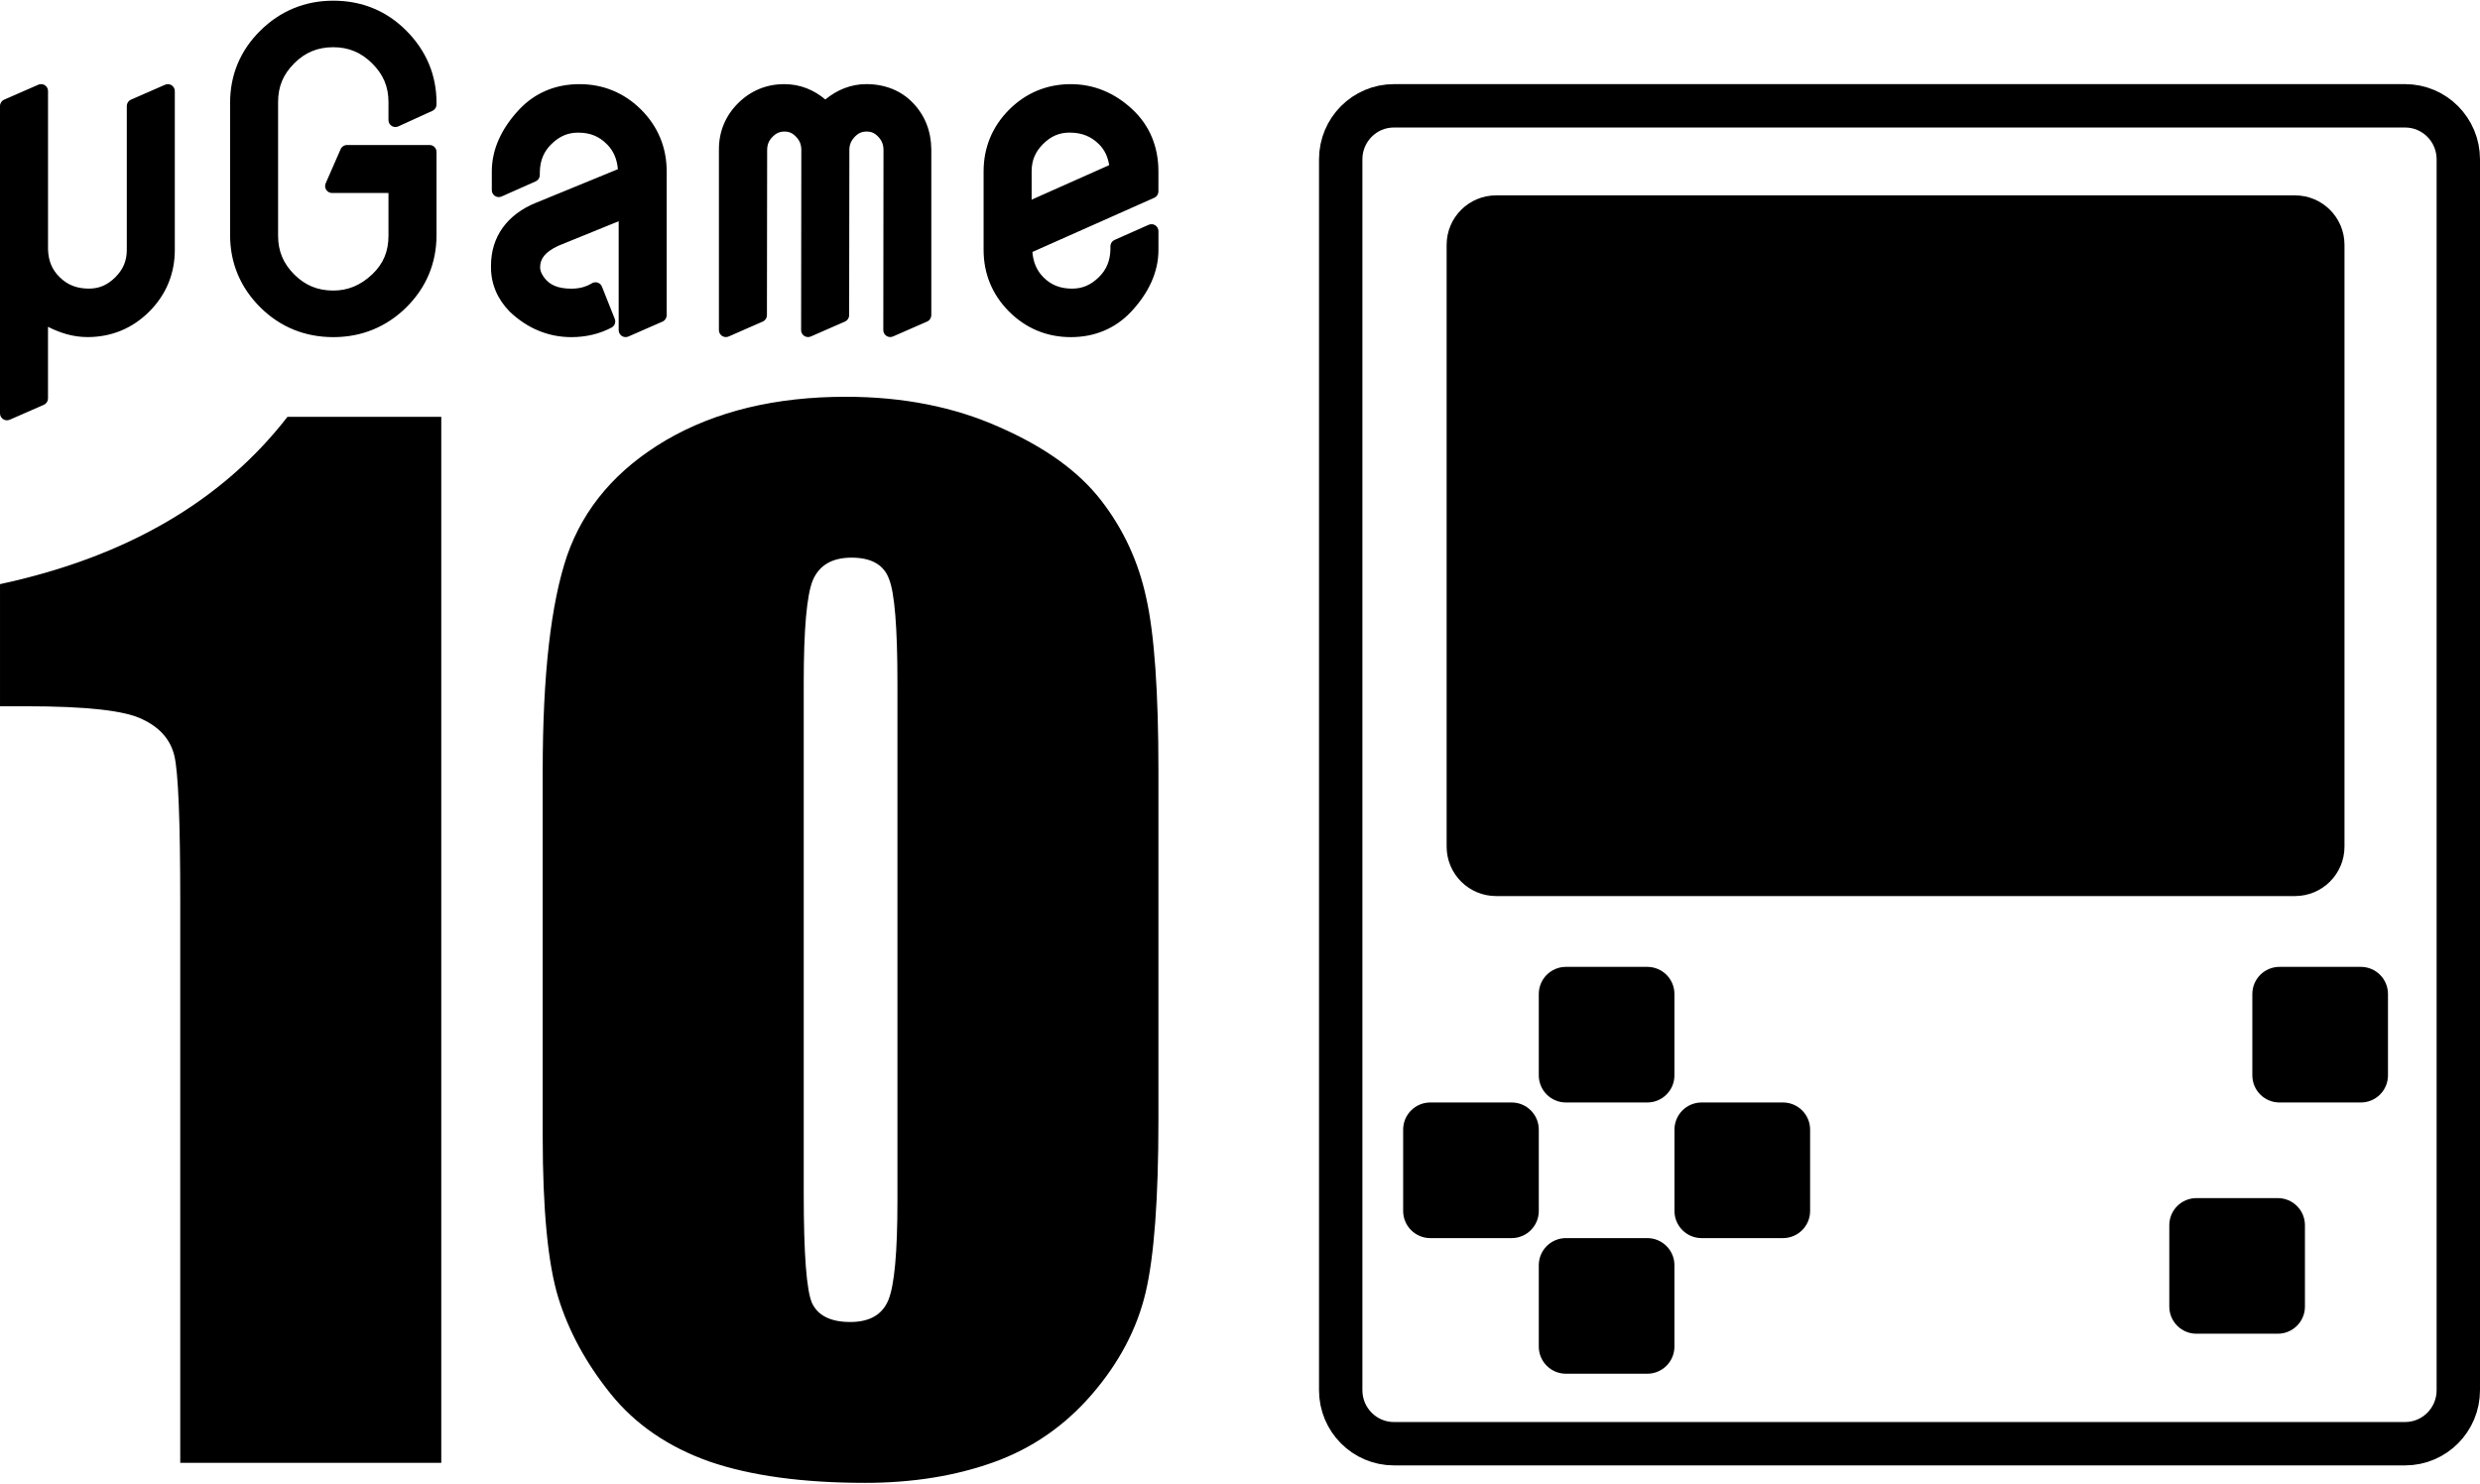
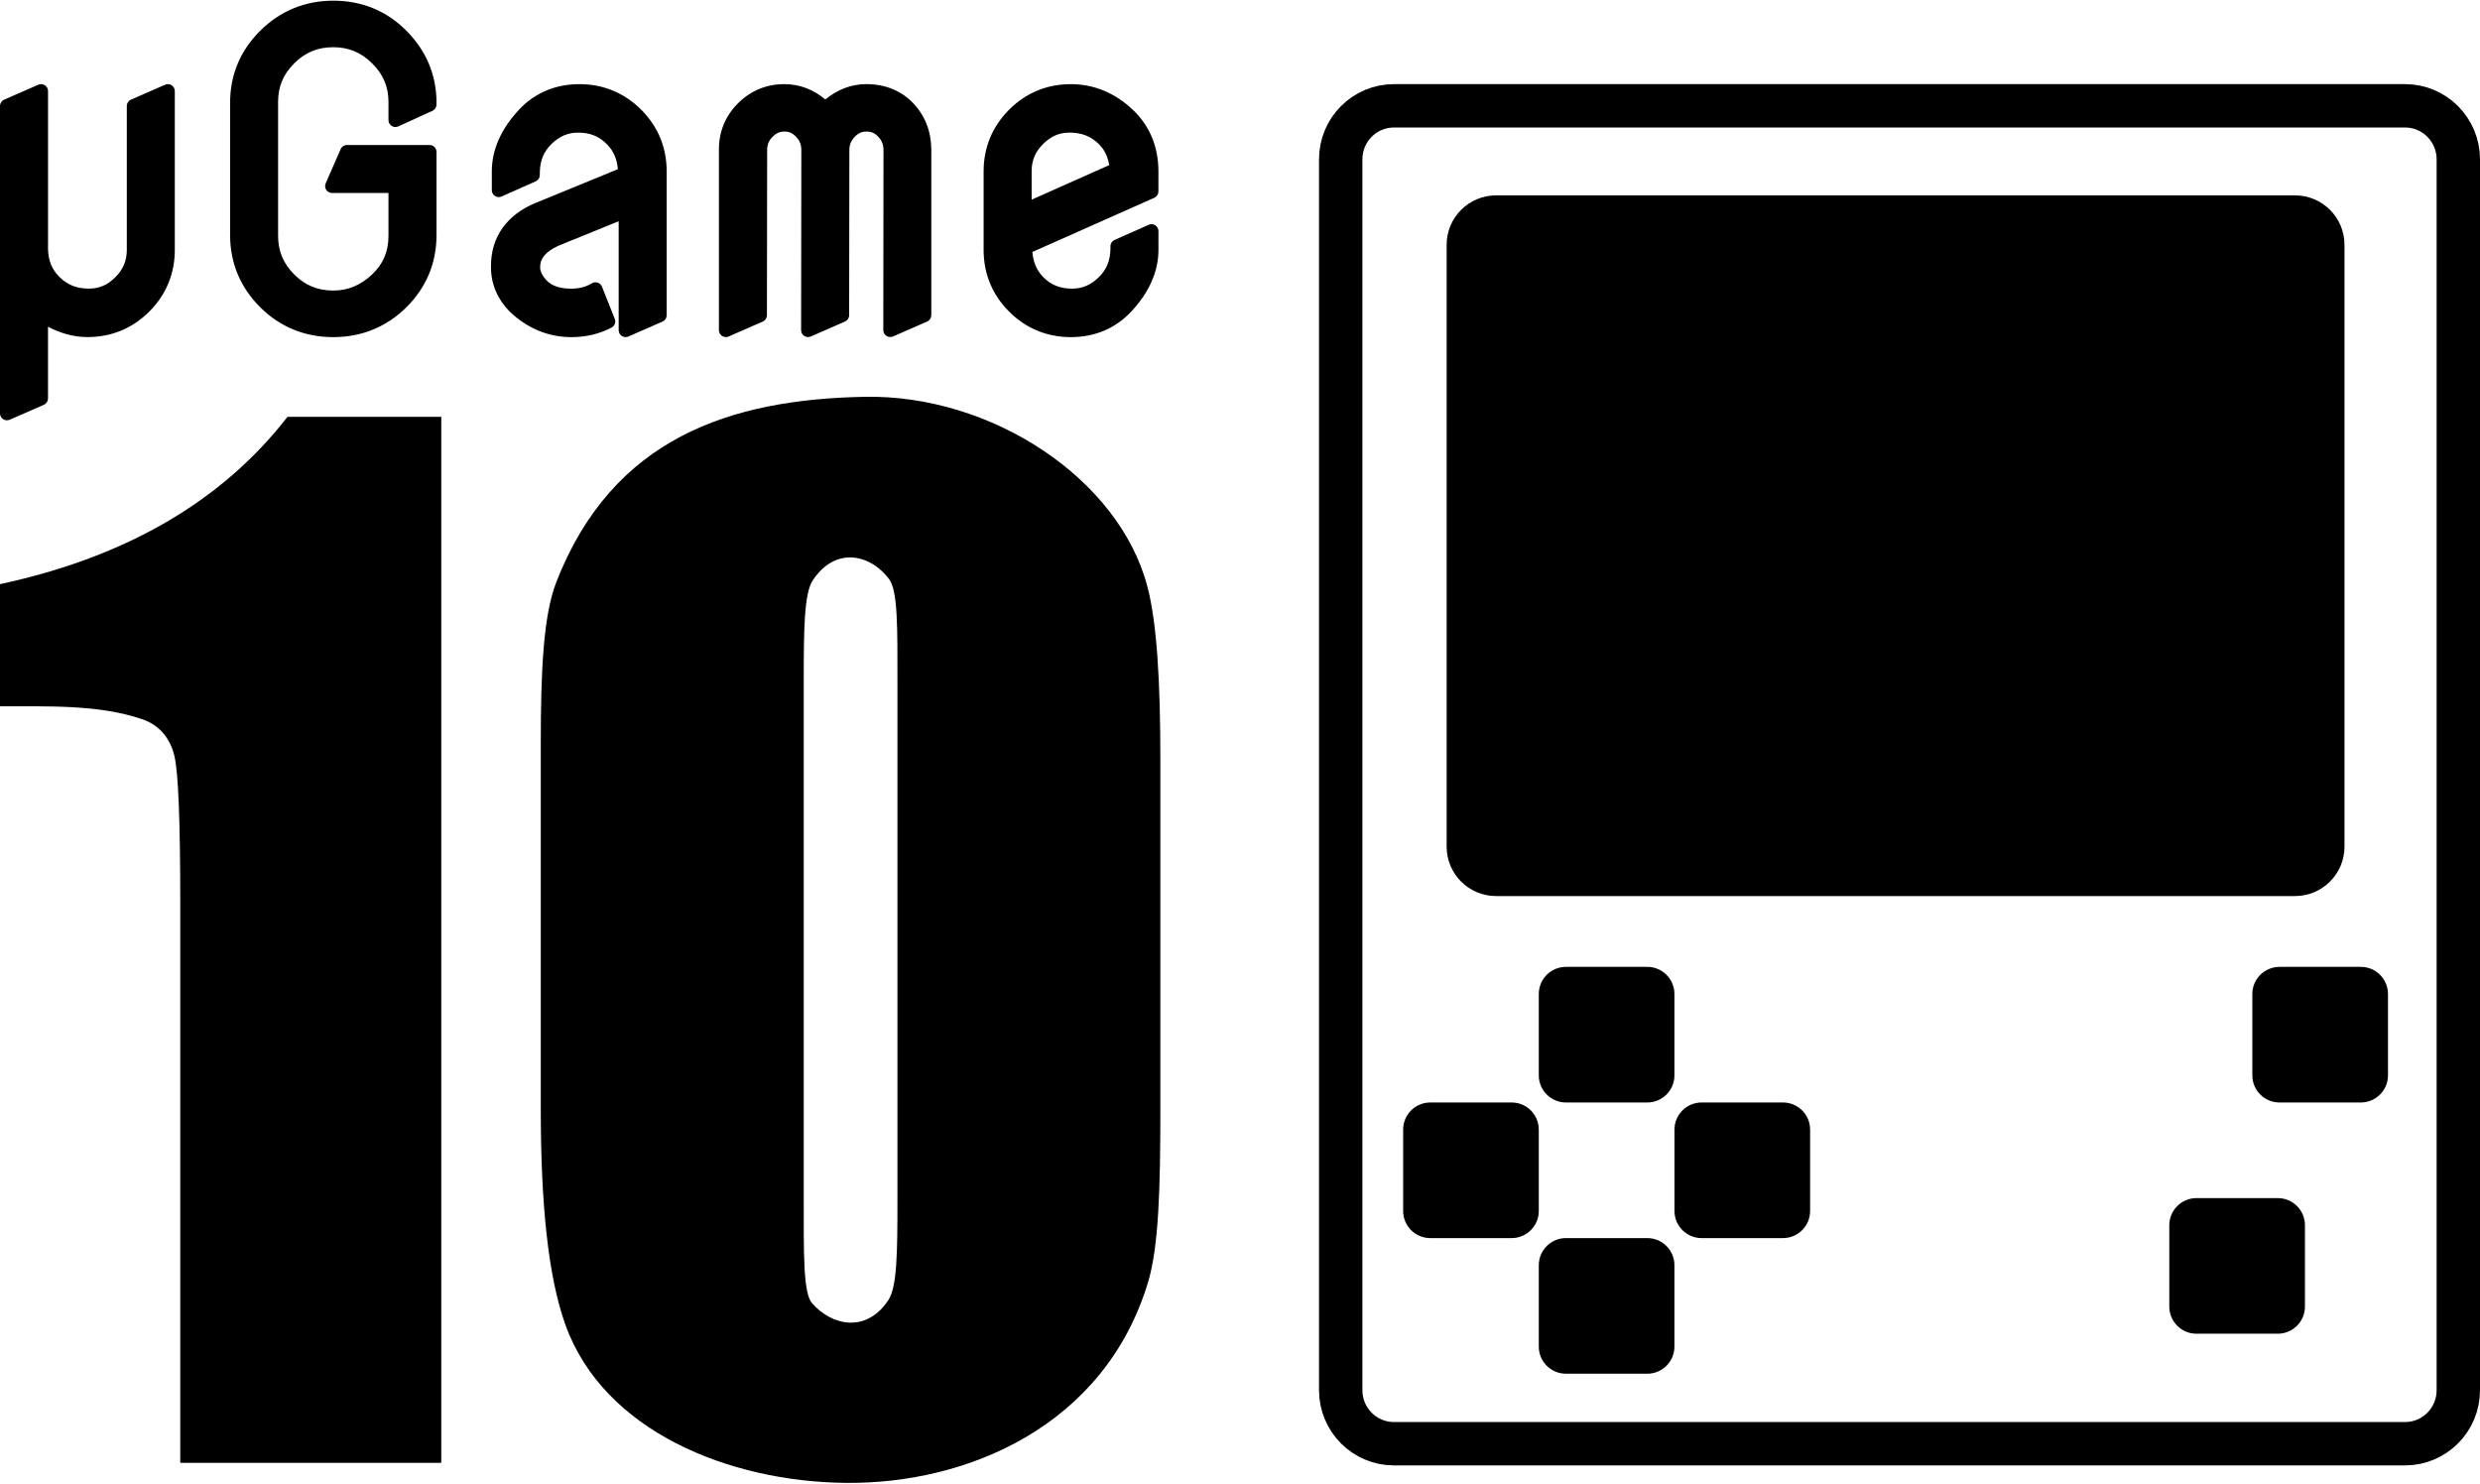
<svg xmlns="http://www.w3.org/2000/svg" version="1.2" x="0in" y="0in" width="1.125in" height="0.673in" viewBox="0 0 81.024 48.426" id="svg4148">
  <defs id="defs4152">
    <defs id="defs4" />
    <defs id="defs2" />
  </defs>
+   <path id="path1129" d="m 9.393,13.596 c -2.139,2.758 -5.269,4.58 -9.393,5.467 v 3.99 C 1.553,23.06 3.22,22.989 4.644,23.475 c 0.602,0.205 0.928,0.668 1.055,1.203 0.127,0.535 0.19,2.125 0.19,4.771 V 47.771 H 14.417 V 13.596 Z" style="font-style:normal;font-variant:normal;font-weight:normal;font-stretch:condensed;font-size:43.231px;line-height:67.548px;font-family:Impact;-inkscape-font-specification:'Impact, Condensed';font-variant-ligatures:normal;font-variant-caps:normal;font-variant-numeric:normal;font-feature-settings:normal;text-align:start;letter-spacing:0px;word-spacing:0px;writing-mode:lr-tb;text-anchor:start;fill:#000000;fill-opacity:1;stroke:none;stroke-width:0.75px;stroke-linecap:butt;stroke-linejoin:miter;stroke-opacity:1" />
+   <path style="font-style:normal;font-variant:normal;font-weight:normal;font-stretch:condensed;font-size:43.231px;line-height:67.548px;font-family:Impact;-inkscape-font-specification:'Impact, Condensed';font-variant-ligatures:normal;font-variant-caps:normal;font-variant-numeric:normal;font-feature-settings:normal;text-align:start;letter-spacing:0px;word-spacing:0px;writing-mode:lr-tb;text-anchor:start;fill:#000000;fill-opacity:1;stroke:none;stroke-width:1px;stroke-linecap:butt;stroke-linejoin:miter;stroke-opacity:1" d="M 37.686 17.256 C 31.815 17.361 26.68 19.044 24.232 25.334 C 23.671 26.778 23.557 29.161 23.557 32.369 L 23.557 48.271 C 23.557 52.456 23.885 55.599 24.627 57.672 C 26.29 62.319 31.768 64.519 36.842 64.568 C 42.16 64.621 48.137 62.069 50.014 55.814 C 50.478 54.267 50.547 51.724 50.547 48.271 L 50.547 33.074 C 50.547 29.622 50.395 27.099 49.984 25.531 C 48.743 20.788 43.154 17.158 37.686 17.256 z M 37.127 24.256 C 37.732 24.291 38.317 24.648 38.727 25.193 C 39.116 25.712 39.094 27.304 39.094 29.725 L 39.094 52.297 C 39.094 54.53 39.079 56.027 38.699 56.604 C 37.762 58.027 36.269 57.755 35.377 56.744 C 34.982 56.297 35.012 54.605 35.012 51.959 L 35.012 29.725 C 35.012 27.379 35.026 25.826 35.406 25.25 C 35.896 24.509 36.522 24.221 37.127 24.256 z " transform="matrix(0.7500003,0,0,0.7500003,-2.0411077e-4,0)" id="path1131" />
  <g id="layer1" transform="matrix(-0.9659258,-0.258819,-0.258819,0.9659258,113.325,69.90858)">
    <g transform="scale(0.2645833)" id="g23">
      <g id="g21" />
    </g>
  </g>
  <g style="stroke-width:0" transform="matrix(0,1,1.77165,0,33.51985,77.92744)" id="g1066">
    <g id="g1064">
      <g id="g1062">
        <g gorn="0.3.0.0.0.1.0.0" id="g1060" style="stroke-width:0">
          <g gorn="0.3.0.0.0.1.0.0.0" id="g4" style="stroke-width:0" />
        </g>
      </g>
    </g>
  </g>
  <g style="stroke-width:0" transform="matrix(-1,0,0,1.77165,63.36305,49.47394)" id="g1075">
    <g id="g1073">
      <g id="g1071">
        <g gorn="0.3.0.0.0.2.0.0" id="g11" style="stroke-width:0">
          <g gorn="0.3.0.0.0.2.0.0.0" id="g9" style="stroke-width:0" />
        </g>
      </g>
    </g>
  </g>
  <g style="stroke-width:0" transform="matrix(-1,0,0,1.77165,63.36305,68.58884)" id="g1086">
    <g id="g1084">
      <g id="g1082">
        <g gorn="0.3.0.0.0.4.0.0" id="g17" style="stroke-width:0">
          <g gorn="0.3.0.0.0.4.0.0.0" id="g15" style="stroke-width:0" />
        </g>
      </g>
    </g>
  </g>
  <g style="stroke-width:0" transform="matrix(0,1,1.77165,0,24.44899,83.59674)" id="g1099">
    <g id="g1097">
      <g id="g1095">
        <g gorn="0.3.0.0.0.6.0.0" id="g1093" style="stroke-width:0">
          <g gorn="0.3.0.0.0.6.0.0.0" id="g1091" style="stroke-width:0" />
        </g>
      </g>
    </g>
  </g>
  <g style="stroke-width:0" transform="matrix(-1,0,0,1.77165,63.36305,59.03124)" id="g1110">
    <g id="g1108">
      <g id="g1106">
        <g gorn="0.3.0.0.0.8.0.0" id="g29" style="stroke-width:0">
          <g gorn="0.3.0.0.0.8.0.0.0" id="g27" style="stroke-width:0" />
        </g>
      </g>
    </g>
  </g>
  <g style="stroke-width:0" transform="matrix(-1,0,0,-1.77165,63.36305,101.5157)" id="g1121">
    <g id="g1119">
      <g id="g1117">
        <g gorn="0.3.0.0.0.10.0.0" id="g35" style="stroke-width:0">
          <g gorn="0.3.0.0.0.10.0.0.0" id="g33" style="stroke-width:0" />
        </g>
      </g>
    </g>
  </g>
  <g style="stroke-width:0" transform="matrix(0,1,1.77165,0,28.98445,80.76204)" id="g1132">
    <g id="g1130">
      <g id="g1128">
        <g gorn="0.3.0.0.0.12.0.0" id="g41" style="stroke-width:0">
          <g gorn="0.3.0.0.0.12.0.0.0" id="g39" style="stroke-width:0" />
        </g>
      </g>
    </g>
  </g>
  <g style="stroke-width:0" transform="matrix(0,1,1.77165,0,19.91355,86.43139)" id="g1142">
    <g id="g1140">
      <g id="g1138">
        <g gorn="0.3.0.0.0.14.0.0" id="g47" style="stroke-width:0">
          <g gorn="0.3.0.0.0.14.0.0.0" id="g45" style="stroke-width:0" />
        </g>
      </g>
    </g>
  </g>
  <g style="stroke-width:0" transform="matrix(0,-1,-1.77165,0,60.85195,77.36454)" id="g1153">
    <g id="g1151">
      <g id="g1149">
        <g gorn="0.3.0.0.0.15.0.0" id="g1147" style="stroke-width:0">
          <g gorn="0.3.0.0.0.15.0.0.0" id="g1145" style="stroke-width:0" />
        </g>
      </g>
    </g>
  </g>
  <g style="stroke-width:0" transform="matrix(-1,0,0,1.77165,63.36305,54.25264)" id="g1163">
    <g id="g1161">
      <g id="g1159">
        <g gorn="0.3.0.0.0.16.0.0" id="g1157" style="stroke-width:0">
          <g gorn="0.3.0.0.0.16.0.0.0" id="g55" style="stroke-width:0" />
        </g>
      </g>
    </g>
  </g>
  <g style="stroke-width:0" transform="matrix(0,-1,-1.77165,0,63.11965,78.78184)" id="g1172">
    <g id="g1170">
      <g id="g1168">
        <g gorn="0.3.0.0.0.17.0.0" id="g62" style="stroke-width:0">
          <g gorn="0.3.0.0.0.17.0.0.0" id="g60" style="stroke-width:0" />
        </g>
      </g>
    </g>
  </g>
  <g style="stroke-width:0" transform="matrix(-1,0,0,1.77165,63.36305,63.81014)" id="g1183">
    <g id="g1181">
      <g id="g1179">
        <g gorn="0.3.0.0.0.18.0.0" id="g1177" style="stroke-width:0">
          <g gorn="0.3.0.0.0.18.0.0.0" id="g1175" style="stroke-width:0" />
        </g>
      </g>
    </g>
  </g>
  <g style="stroke-width:0" transform="matrix(0,-1,-1.77165,0,65.38735,80.19914)" id="g1192">
    <g id="g1190">
      <g id="g1188">
        <g gorn="0.3.0.0.0.19.0.0" id="g72" style="stroke-width:0">
          <g gorn="0.3.0.0.0.19.0.0.0" id="g70" style="stroke-width:0" />
        </g>
      </g>
    </g>
  </g>
  <g style="stroke-width:0" transform="matrix(-1,0,0,1.77165,63.36305,73.36754)" id="g1201">
    <g id="g1199">
      <g id="g1197">
        <g gorn="0.3.0.0.0.20.0.0" id="g77" style="stroke-width:0">
          <g gorn="0.3.0.0.0.20.0.0.0" id="g75" style="stroke-width:0" />
        </g>
      </g>
    </g>
  </g>
  <g style="stroke-width:0" transform="matrix(0,-1,-1.77165,0,67.65505,81.61644)" id="g1210">
    <g id="g1208">
      <g id="g1206">
        <g gorn="0.3.0.0.0.21.0.0" id="g82" style="stroke-width:0">
          <g gorn="0.3.0.0.0.21.0.0.0" id="g80" style="stroke-width:0" />
        </g>
      </g>
    </g>
  </g>
  <g style="stroke-width:0" transform="matrix(0,1,1.77165,0,35.78755,76.51014)" id="g1221">
    <g id="g1219">
      <g id="g1217">
        <g gorn="0.3.0.0.0.22.0.0" id="g1215" style="stroke-width:0">
          <g gorn="0.3.0.0.0.22.0.0.0" id="g1213" style="stroke-width:0" />
        </g>
      </g>
    </g>
  </g>
  <g style="stroke-width:0" transform="matrix(0,-1,-1.77165,0,69.92275,83.03384)" id="g1230">
    <g id="g1228">
      <g id="g1226">
        <g gorn="0.3.0.0.0.23.0.0" id="g92" style="stroke-width:0">
          <g gorn="0.3.0.0.0.23.0.0.0" id="g90" style="stroke-width:0" />
        </g>
      </g>
    </g>
  </g>
  <g style="stroke-width:0" transform="matrix(0,1,1.77165,0,31.25215,79.34474)" id="g1239">
    <g id="g1237">
      <g id="g1235">
        <g gorn="0.3.0.0.0.24.0.0" id="g97" style="stroke-width:0">
          <g gorn="0.3.0.0.0.24.0.0.0" id="g95" style="stroke-width:0" />
        </g>
      </g>
    </g>
  </g>
  <g style="stroke-width:0" transform="matrix(0,-1,-1.77165,0,72.19045,84.45114)" id="g1248">
    <g id="g1246">
      <g id="g1244">
        <g gorn="0.3.0.0.0.25.0.0" id="g102" style="stroke-width:0">
          <g gorn="0.3.0.0.0.25.0.0.0" id="g100" style="stroke-width:0" />
        </g>
      </g>
    </g>
  </g>
  <g style="stroke-width:0" transform="matrix(0,1,1.77165,0,26.7167,82.17944)" id="g1259">
    <g id="g1257">
      <g id="g1255">
        <g gorn="0.3.0.0.0.26.0.0" id="g1253" style="stroke-width:0">
          <g gorn="0.3.0.0.0.26.0.0.0" id="g1251" style="stroke-width:0" />
        </g>
      </g>
    </g>
  </g>
  <g style="stroke-width:0" transform="matrix(0,-1,-1.77165,0,74.45825,85.86844)" id="g1268">
    <g id="g1266">
      <g id="g1264">
        <g gorn="0.3.0.0.0.27.0.0" id="g112" style="stroke-width:0">
          <g gorn="0.3.0.0.0.27.0.0.0" id="g110" style="stroke-width:0" />
        </g>
      </g>
    </g>
  </g>
  <g style="stroke-width:0" transform="matrix(0,1,1.77165,0,22.18127,85.01407)" id="g1279">
    <g id="g1277">
      <g id="g1275">
        <g gorn="0.3.0.0.0.28.0.0" id="g1273" style="stroke-width:0">
          <g gorn="0.3.0.0.0.28.0.0.0" id="g1271" style="stroke-width:0" />
        </g>
      </g>
    </g>
  </g>
  <g style="stroke-width:0" transform="matrix(0,-1,-1.77165,0,76.72595,87.28574)" id="g1288">
    <g id="g1286">
      <g id="g1284">
        <g gorn="0.3.0.0.0.29.0.0" id="g122" style="stroke-width:0">
          <g gorn="0.3.0.0.0.29.0.0.0" id="g120" style="stroke-width:0" />
        </g>
      </g>
    </g>
  </g>
  <g style="stroke-width:0" transform="matrix(-1,0,0,1.77165,63.36305,44.69504)" id="g1298">
    <g id="g1296">
      <g id="g1294">
        <g gorn="0.3.0.0.0.30.0.0" id="g1292" style="stroke-width:0">
          <g gorn="0.3.0.0.0.30.0.0.0" id="g125" style="stroke-width:0" />
        </g>
      </g>
    </g>
  </g>
  <g gorn="0.3.0.0.14" id="g1464" transform="matrix(0,-1,-1,0,27.32436,55.17995)" />
  <g id="g3783" transform="rotate(90,5.123596,58.69765)">
    <g id="g3781">
      
    </g>
  </g>
  <g id="g3808" transform="rotate(90,25.8236,7.39765)">
    <g id="g3806">
      
    </g>
  </g>
-   <g id="g9295" transform="translate(-6.323292,-18.83125)">
-     <path transform="matrix(0.8926782,0,0,0.8926782,78.92283,-38.93653)" d="m -69.129,64.713 c -1.032,0 -1.94,0.372 -2.67,1.096 -0.73,0.719 -1.107,1.616 -1.107,2.635 v 4.852 c 0,1.019 0.376,1.916 1.105,2.641 0.725,0.72 1.634,1.09 2.672,1.09 1.033,0 1.94,-0.369 2.67,-1.088 a 0.254,0.254 0 0 0 0.002,-0.002 c 0.73,-0.724 1.105,-1.621 1.105,-2.641 v -3.047 a 0.254,0.254 0 0 0 -0.254,-0.254 h -3.023 a 0.254,0.254 0 0 0 -0.232,0.152 l -0.547,1.25 a 0.254,0.254 0 0 0 0.232,0.355 h 2.066 v 1.566 c 0,0.575 -0.191,1.025 -0.592,1.408 -4.31e-4,4.07e-4 -0.002,-4.06e-4 -0.002,0 -4.14e-4,3.95e-4 4.14e-4,0.002 0,0.002 -0.429,0.404 -0.89,0.594 -1.426,0.594 -0.571,0 -1.03,-0.19 -1.43,-0.59 -0.401,-0.401 -0.59,-0.855 -0.59,-1.414 v -4.898 c 0,-0.565 0.19,-1.017 0.59,-1.412 a 0.254,0.254 0 0 0 0,-0.002 c 0.4,-0.4 0.859,-0.59 1.43,-0.59 0.559,0 1.016,0.19 1.422,0.592 0.406,0.401 0.598,0.854 0.598,1.412 v 0.664 A 0.254,0.254 0 0 0 -66.75,69.314 l 1.25,-0.57 a 0.254,0.254 0 0 0 0.148,-0.23 v -0.07 c 0,-1.009 -0.377,-1.904 -1.105,-2.633 -0.72,-0.726 -1.629,-1.098 -2.672,-1.098 z m -10.703,3.055 a 0.254,0.254 0 0 0 -0.094,0.021 l -1.25,0.547 a 0.254,0.254 0 0 0 -0.152,0.232 v 11.25 a 0.254,0.254 0 0 0 0.355,0.232 l 1.25,-0.547 a 0.254,0.254 0 0 0 0.152,-0.232 v -2.623 c 0.443,0.228 0.921,0.377 1.449,0.377 0.872,0 1.642,-0.318 2.258,-0.934 0.615,-0.615 0.934,-1.386 0.934,-2.258 v -5.812 a 0.254,0.254 0 0 0 -0.355,-0.232 l -1.25,0.547 a 0.254,0.254 0 0 0 -0.152,0.232 v 5.242 0.023 c 0,0.398 -0.132,0.714 -0.418,1 -0.288,0.288 -0.595,0.418 -0.969,0.418 -0.444,0 -0.784,-0.136 -1.072,-0.42 -0.276,-0.272 -0.413,-0.596 -0.424,-1.021 v -0.006 -5.783 a 0.254,0.254 0 0 0 -0.262,-0.254 z m 19.711,0 c -0.871,0 -1.625,0.314 -2.201,0.924 -0.657,0.7 -1.006,1.466 -1.006,2.268 v 0.688 a 0.254,0.254 0 0 0 0.357,0.232 l 1.25,-0.555 a 0.254,0.254 0 0 0 0.15,-0.232 v -0.104 -0.006 c 0.01,-0.426 0.147,-0.749 0.424,-1.021 0.294,-0.289 0.605,-0.42 0.979,-0.42 0.443,0 0.775,0.139 1.059,0.432 a 0.254,0.254 0 0 0 0.002,0 c 0.246,0.25 0.361,0.55 0.393,0.906 l -2.994,1.229 v -0.002 c -1.061,0.433 -1.65,1.246 -1.65,2.307 v 0.062 c 0,0.605 0.237,1.159 0.682,1.615 a 0.254,0.254 0 0 0 0.006,0.006 c 0.644,0.611 1.41,0.93 2.254,0.93 0.531,0 1.027,-0.116 1.471,-0.35 a 0.254,0.254 0 0 0 0.117,-0.318 l -0.469,-1.18 a 0.254,0.254 0 0 0 -0.369,-0.123 c -0.213,0.131 -0.456,0.197 -0.75,0.197 -0.494,0 -0.794,-0.137 -0.99,-0.398 -0.113,-0.152 -0.154,-0.274 -0.154,-0.379 0,-0.319 0.175,-0.561 0.666,-0.793 h 0.002 l 2.207,-0.898 v 3.988 a 0.254,0.254 0 0 0 0.355,0.232 l 1.25,-0.547 a 0.254,0.254 0 0 0 0.152,-0.232 v -5.266 c 0,-0.872 -0.318,-1.642 -0.934,-2.258 -0.615,-0.615 -1.386,-0.934 -2.258,-0.934 z m 7.492,0 c -0.649,0 -1.228,0.24 -1.688,0.699 -0.459,0.459 -0.699,1.036 -0.699,1.68 v 6.625 a 0.254,0.254 0 0 0 0.355,0.232 l 1.25,-0.547 a 0.254,0.254 0 0 0 0.152,-0.232 l 0.008,-6.039 c 0,-0.203 0.058,-0.347 0.193,-0.486 0.137,-0.141 0.268,-0.197 0.443,-0.197 0.168,0 0.292,0.053 0.424,0.193 C -52.059,69.834 -52,69.981 -52,70.186 l -0.008,6.586 a 0.254,0.254 0 0 0 0.355,0.232 l 1.25,-0.547 A 0.254,0.254 0 0 0 -50.25,76.225 l 0.008,-6.039 v -0.008 c 0,-0.19 0.059,-0.336 0.197,-0.482 0.131,-0.138 0.258,-0.193 0.439,-0.193 0.168,0 0.292,0.053 0.424,0.193 0.13,0.138 0.189,0.286 0.189,0.49 L -49,76.771 a 0.254,0.254 0 0 0 0.355,0.232 l 1.25,-0.547 a 0.254,0.254 0 0 0 0.152,-0.232 v -6.07 a 0.254,0.254 0 0 0 0,-0.002 c -0.006,-0.659 -0.233,-1.241 -0.672,-1.697 -0.438,-0.455 -1.027,-0.688 -1.707,-0.688 -0.568,0 -1.071,0.211 -1.5,0.562 -0.418,-0.352 -0.922,-0.562 -1.508,-0.562 z m 10.492,0 c -0.872,0 -1.642,0.318 -2.258,0.934 -0.615,0.615 -0.934,1.386 -0.934,2.258 v 2.875 c 0,0.872 0.318,1.642 0.934,2.258 0.615,0.615 1.386,0.934 2.258,0.934 0.871,0 1.625,-0.314 2.201,-0.924 0.657,-0.7 1.006,-1.466 1.006,-2.268 v -0.688 a 0.254,0.254 0 0 0 -0.357,-0.232 l -1.25,0.555 a 0.254,0.254 0 0 0 -0.15,0.232 v 0.109 c -0.01,0.426 -0.147,0.749 -0.424,1.021 -0.294,0.289 -0.605,0.42 -0.979,0.42 -0.443,0 -0.776,-0.137 -1.059,-0.424 -0.248,-0.256 -0.364,-0.558 -0.395,-0.918 l 4.463,-1.984 a 0.254,0.254 0 0 0 0.15,-0.232 v -0.734 c 0,-0.902 -0.321,-1.677 -0.947,-2.264 -0.649,-0.61 -1.416,-0.928 -2.26,-0.928 z m -0.047,1.773 c 0.444,0 0.784,0.136 1.072,0.42 0.219,0.215 0.33,0.472 0.379,0.771 l -2.838,1.264 v -1.014 -0.023 c 0,-0.398 0.132,-0.714 0.418,-1 0.288,-0.288 0.595,-0.418 0.969,-0.418 z" id="path9202" style="font-style:normal;font-variant:normal;font-weight:normal;font-stretch:normal;font-size:12px;line-height:18.75px;font-family:NovaMono;-inkscape-font-specification:'NovaMono, Normal';font-variant-ligatures:normal;font-variant-caps:normal;font-variant-numeric:normal;font-feature-settings:normal;text-align:start;letter-spacing:0px;word-spacing:0px;writing-mode:lr-tb;text-anchor:start;fill:#000000;fill-opacity:1;stroke:none;stroke-width:0.84px;stroke-linecap:butt;stroke-linejoin:miter;stroke-opacity:1" />
-     <path id="path9285" transform="matrix(0.7500004,0,0,0.7500004,-3.0794254e-4,0)" d="m 45.273,42.363 c -3.058,0 -5.666,0.63 -7.824,1.887 -2.139,1.257 -3.575,2.927 -4.307,5.01 -0.713,2.083 -1.07,5.216 -1.07,9.4 V 74.562 c 0,3.209 0.225,5.553 0.676,7.035 0.45,1.464 1.21,2.861 2.279,4.193 1.07,1.332 2.505,2.319 4.307,2.957 1.801,0.619 4.063,0.928 6.783,0.928 2.064,0 3.932,-0.3 5.602,-0.9 1.67,-0.6 3.095,-1.585 4.277,-2.955 1.182,-1.37 1.961,-2.844 2.336,-4.42 0.375,-1.576 0.562,-4.091 0.562,-7.543 V 58.66 c 0,-3.452 -0.177,-5.967 -0.533,-7.543 -0.338,-1.576 -0.995,-2.993 -1.971,-4.25 -0.976,-1.257 -2.45,-2.317 -4.42,-3.18 -1.97,-0.882 -4.202,-1.324 -6.697,-1.324 z m -24.318,0.873 C 18.103,46.914 13.929,49.343 8.432,50.525 v 5.32 h 1.125 c 2.627,0 4.316,0.187 5.066,0.562 0.769,0.357 1.237,0.891 1.406,1.604 0.169,0.713 0.254,2.834 0.254,6.361 V 88.803 H 27.654 V 43.236 Z m 24.57,6.135 c 0.863,0 1.408,0.31 1.633,0.93 0.244,0.6 0.367,2.111 0.367,4.531 v 22.572 c 0,2.233 -0.132,3.669 -0.395,4.307 -0.263,0.638 -0.816,0.957 -1.66,0.957 -0.844,0 -1.399,-0.272 -1.662,-0.816 -0.244,-0.544 -0.365,-2.14 -0.365,-4.785 V 54.832 c 0,-2.345 0.132,-3.837 0.395,-4.475 0.281,-0.657 0.843,-0.986 1.688,-0.986 z" style="font-style:normal;font-variant:normal;font-weight:normal;font-stretch:condensed;font-size:43.231px;line-height:67.548px;font-family:Impact;-inkscape-font-specification:'Impact, Condensed';font-variant-ligatures:normal;font-variant-caps:normal;font-variant-numeric:normal;font-feature-settings:normal;text-align:start;letter-spacing:0px;word-spacing:0px;writing-mode:lr-tb;text-anchor:start;fill:#000000;fill-opacity:1;stroke:none;stroke-width:1px;stroke-linecap:butt;stroke-linejoin:miter;stroke-opacity:1" />
-   </g>
+   <path style="font-style:normal;font-variant:normal;font-weight:normal;font-stretch:normal;font-size:12px;line-height:18.75px;font-family:NovaMono;-inkscape-font-specification:'NovaMono, Normal';font-variant-ligatures:normal;font-variant-caps:normal;font-variant-numeric:normal;font-feature-settings:normal;text-align:start;letter-spacing:0px;word-spacing:0px;writing-mode:lr-tb;text-anchor:start;fill:#000000;fill-opacity:1;stroke:none;stroke-width:0.84px;stroke-linecap:butt;stroke-linejoin:miter;stroke-opacity:1" id="path9202" d="m -69.129,64.713 c -1.032,0 -1.94,0.372 -2.67,1.096 -0.73,0.719 -1.107,1.616 -1.107,2.635 v 4.852 c 0,1.019 0.376,1.916 1.105,2.641 0.725,0.72 1.634,1.09 2.672,1.09 1.033,0 1.94,-0.369 2.67,-1.088 a 0.254,0.254 0 0 0 0.002,-0.002 c 0.73,-0.724 1.105,-1.621 1.105,-2.641 v -3.047 a 0.254,0.254 0 0 0 -0.254,-0.254 h -3.023 a 0.254,0.254 0 0 0 -0.232,0.152 l -0.547,1.25 a 0.254,0.254 0 0 0 0.232,0.355 h 2.066 v 1.566 c 0,0.575 -0.191,1.025 -0.592,1.408 -4.31e-4,4.07e-4 -0.002,-4.06e-4 -0.002,0 -4.14e-4,3.95e-4 4.14e-4,0.002 0,0.002 -0.429,0.404 -0.89,0.594 -1.426,0.594 -0.571,0 -1.03,-0.19 -1.43,-0.59 -0.401,-0.401 -0.59,-0.855 -0.59,-1.414 v -4.898 c 0,-0.565 0.19,-1.017 0.59,-1.412 a 0.254,0.254 0 0 0 0,-0.002 c 0.4,-0.4 0.859,-0.59 1.43,-0.59 0.559,0 1.016,0.19 1.422,0.592 0.406,0.401 0.598,0.854 0.598,1.412 v 0.664 A 0.254,0.254 0 0 0 -66.75,69.314 l 1.25,-0.57 a 0.254,0.254 0 0 0 0.148,-0.23 v -0.07 c 0,-1.009 -0.377,-1.904 -1.105,-2.633 -0.72,-0.726 -1.629,-1.098 -2.672,-1.098 z m -10.703,3.055 a 0.254,0.254 0 0 0 -0.094,0.021 l -1.25,0.547 a 0.254,0.254 0 0 0 -0.152,0.232 v 11.25 a 0.254,0.254 0 0 0 0.355,0.232 l 1.25,-0.547 a 0.254,0.254 0 0 0 0.152,-0.232 v -2.623 c 0.443,0.228 0.921,0.377 1.449,0.377 0.872,0 1.642,-0.318 2.258,-0.934 0.615,-0.615 0.934,-1.386 0.934,-2.258 v -5.812 a 0.254,0.254 0 0 0 -0.355,-0.232 l -1.25,0.547 a 0.254,0.254 0 0 0 -0.152,0.232 v 5.242 0.023 c 0,0.398 -0.132,0.714 -0.418,1 -0.288,0.288 -0.595,0.418 -0.969,0.418 -0.444,0 -0.784,-0.136 -1.072,-0.42 -0.276,-0.272 -0.413,-0.596 -0.424,-1.021 v -0.006 -5.783 a 0.254,0.254 0 0 0 -0.262,-0.254 z m 19.711,0 c -0.871,0 -1.625,0.314 -2.201,0.924 -0.657,0.7 -1.006,1.466 -1.006,2.268 v 0.688 a 0.254,0.254 0 0 0 0.357,0.232 l 1.25,-0.555 a 0.254,0.254 0 0 0 0.15,-0.232 v -0.104 -0.006 c 0.01,-0.426 0.147,-0.749 0.424,-1.021 0.294,-0.289 0.605,-0.42 0.979,-0.42 0.443,0 0.775,0.139 1.059,0.432 a 0.254,0.254 0 0 0 0.002,0 c 0.246,0.25 0.361,0.55 0.393,0.906 l -2.994,1.229 v -0.002 c -1.061,0.433 -1.65,1.246 -1.65,2.307 v 0.062 c 0,0.605 0.237,1.159 0.682,1.615 a 0.254,0.254 0 0 0 0.006,0.006 c 0.644,0.611 1.41,0.93 2.254,0.93 0.531,0 1.027,-0.116 1.471,-0.35 a 0.254,0.254 0 0 0 0.117,-0.318 l -0.469,-1.18 a 0.254,0.254 0 0 0 -0.369,-0.123 c -0.213,0.131 -0.456,0.197 -0.75,0.197 -0.494,0 -0.794,-0.137 -0.99,-0.398 -0.113,-0.152 -0.154,-0.274 -0.154,-0.379 0,-0.319 0.175,-0.561 0.666,-0.793 h 0.002 l 2.207,-0.898 v 3.988 a 0.254,0.254 0 0 0 0.355,0.232 l 1.25,-0.547 a 0.254,0.254 0 0 0 0.152,-0.232 v -5.266 c 0,-0.872 -0.318,-1.642 -0.934,-2.258 -0.615,-0.615 -1.386,-0.934 -2.258,-0.934 z m 7.492,0 c -0.649,0 -1.228,0.24 -1.688,0.699 -0.459,0.459 -0.699,1.036 -0.699,1.68 v 6.625 a 0.254,0.254 0 0 0 0.355,0.232 l 1.25,-0.547 a 0.254,0.254 0 0 0 0.152,-0.232 l 0.008,-6.039 c 0,-0.203 0.058,-0.347 0.193,-0.486 0.137,-0.141 0.268,-0.197 0.443,-0.197 0.168,0 0.292,0.053 0.424,0.193 C -52.059,69.834 -52,69.981 -52,70.186 l -0.008,6.586 a 0.254,0.254 0 0 0 0.355,0.232 l 1.25,-0.547 A 0.254,0.254 0 0 0 -50.25,76.225 l 0.008,-6.039 v -0.008 c 0,-0.19 0.059,-0.336 0.197,-0.482 0.131,-0.138 0.258,-0.193 0.439,-0.193 0.168,0 0.292,0.053 0.424,0.193 0.13,0.138 0.189,0.286 0.189,0.49 L -49,76.771 a 0.254,0.254 0 0 0 0.355,0.232 l 1.25,-0.547 a 0.254,0.254 0 0 0 0.152,-0.232 v -6.07 a 0.254,0.254 0 0 0 0,-0.002 c -0.006,-0.659 -0.233,-1.241 -0.672,-1.697 -0.438,-0.455 -1.027,-0.688 -1.707,-0.688 -0.568,0 -1.071,0.211 -1.5,0.562 -0.418,-0.352 -0.922,-0.562 -1.508,-0.562 z m 10.492,0 c -0.872,0 -1.642,0.318 -2.258,0.934 -0.615,0.615 -0.934,1.386 -0.934,2.258 v 2.875 c 0,0.872 0.318,1.642 0.934,2.258 0.615,0.615 1.386,0.934 2.258,0.934 0.871,0 1.625,-0.314 2.201,-0.924 0.657,-0.7 1.006,-1.466 1.006,-2.268 v -0.688 a 0.254,0.254 0 0 0 -0.357,-0.232 l -1.25,0.555 a 0.254,0.254 0 0 0 -0.15,0.232 v 0.109 c -0.01,0.426 -0.147,0.749 -0.424,1.021 -0.294,0.289 -0.605,0.42 -0.979,0.42 -0.443,0 -0.776,-0.137 -1.059,-0.424 -0.248,-0.256 -0.364,-0.558 -0.395,-0.918 l 4.463,-1.984 a 0.254,0.254 0 0 0 0.15,-0.232 v -0.734 c 0,-0.902 -0.321,-1.677 -0.947,-2.264 -0.649,-0.61 -1.416,-0.928 -2.26,-0.928 z m -0.047,1.773 c 0.444,0 0.784,0.136 1.072,0.42 0.219,0.215 0.33,0.472 0.379,0.771 l -2.838,1.264 v -1.014 -0.023 c 0,-0.398 0.132,-0.714 0.418,-1 0.288,-0.288 0.595,-0.418 0.969,-0.418 z" transform="matrix(0.8926782,0,0,0.8926782,72.59953,-57.76779)" />
  <g id="g9283" transform="matrix(1.250792,0,0,1.250546,-19.33154,-28.56535)" style="stroke-width:0.8">
    <rect y="25.589" rx="1.39" ry="1.398" x="-79.667" id="rect9235" width="29.192" style="opacity:1;fill:none;fill-opacity:1;stroke:#000000;stroke-width:1.133;stroke-linecap:round;stroke-linejoin:round;stroke-miterlimit:4;stroke-dasharray:none;stroke-dashoffset:0;stroke-opacity:1;paint-order:markers stroke fill" height="34.954" transform="scale(-1,1)" />
    <rect transform="scale(-1,1)" height="18.306" style="opacity:1;fill:#000000;fill-opacity:1;stroke:none;stroke-width:1.133;stroke-linecap:round;stroke-linejoin:round;stroke-miterlimit:4;stroke-dasharray:none;stroke-dashoffset:0;stroke-opacity:1;paint-order:markers stroke fill" width="23.452" id="rect9237" x="-76.694" ry="1.292" rx="1.292" y="27.929" />
    <rect y="51.628" rx="0.709" ry="0.709" x="-55.649" id="rect9239" width="3.543" style="opacity:1;fill:#000000;fill-opacity:1;stroke:none;stroke-width:1.133;stroke-linecap:round;stroke-linejoin:round;stroke-miterlimit:4;stroke-dasharray:none;stroke-dashoffset:0;stroke-opacity:1;paint-order:markers stroke fill" height="3.543" transform="scale(-1,1)" />
    <rect transform="scale(-1,1)" height="3.543" style="opacity:1;fill:#000000;fill-opacity:1;stroke:none;stroke-width:1.133;stroke-linecap:round;stroke-linejoin:round;stroke-miterlimit:4;stroke-dasharray:none;stroke-dashoffset:0;stroke-opacity:1;paint-order:markers stroke fill" width="3.543" id="rect9249" x="-59.192" ry="0.709" rx="0.709" y="55.171" />
    <rect y="51.628" rx="0.709" ry="0.709" x="-62.736" id="rect9259" width="3.543" style="opacity:1;fill:#000000;fill-opacity:1;stroke:none;stroke-width:1.133;stroke-linecap:round;stroke-linejoin:round;stroke-miterlimit:4;stroke-dasharray:none;stroke-dashoffset:0;stroke-opacity:1;paint-order:markers stroke fill" height="3.543" transform="scale(-1,1)" />
    <rect transform="scale(-1,1)" height="3.543" style="opacity:1;fill:#000000;fill-opacity:1;stroke:none;stroke-width:1.133;stroke-linecap:round;stroke-linejoin:round;stroke-miterlimit:4;stroke-dasharray:none;stroke-dashoffset:0;stroke-opacity:1;paint-order:markers stroke fill" width="3.543" id="rect9261" x="-59.192" ry="0.709" rx="0.709" y="48.085" />
    <rect y="48.085" rx="0.709" ry="0.709" x="-77.83" id="rect9263" width="3.543" style="opacity:1;fill:#000000;fill-opacity:1;stroke:none;stroke-width:1.133;stroke-linecap:round;stroke-linejoin:round;stroke-miterlimit:4;stroke-dasharray:none;stroke-dashoffset:0;stroke-opacity:1;paint-order:markers stroke fill" height="3.543" transform="scale(-1,1)" />
    <rect transform="scale(-1,1)" height="3.543" style="opacity:1;fill:#000000;fill-opacity:1;stroke:none;stroke-width:1.133;stroke-linecap:round;stroke-linejoin:round;stroke-miterlimit:4;stroke-dasharray:none;stroke-dashoffset:0;stroke-opacity:1;paint-order:markers stroke fill" width="3.543" id="rect9273" x="-75.661" ry="0.709" rx="0.709" y="54.126" />
  </g>
</svg>
